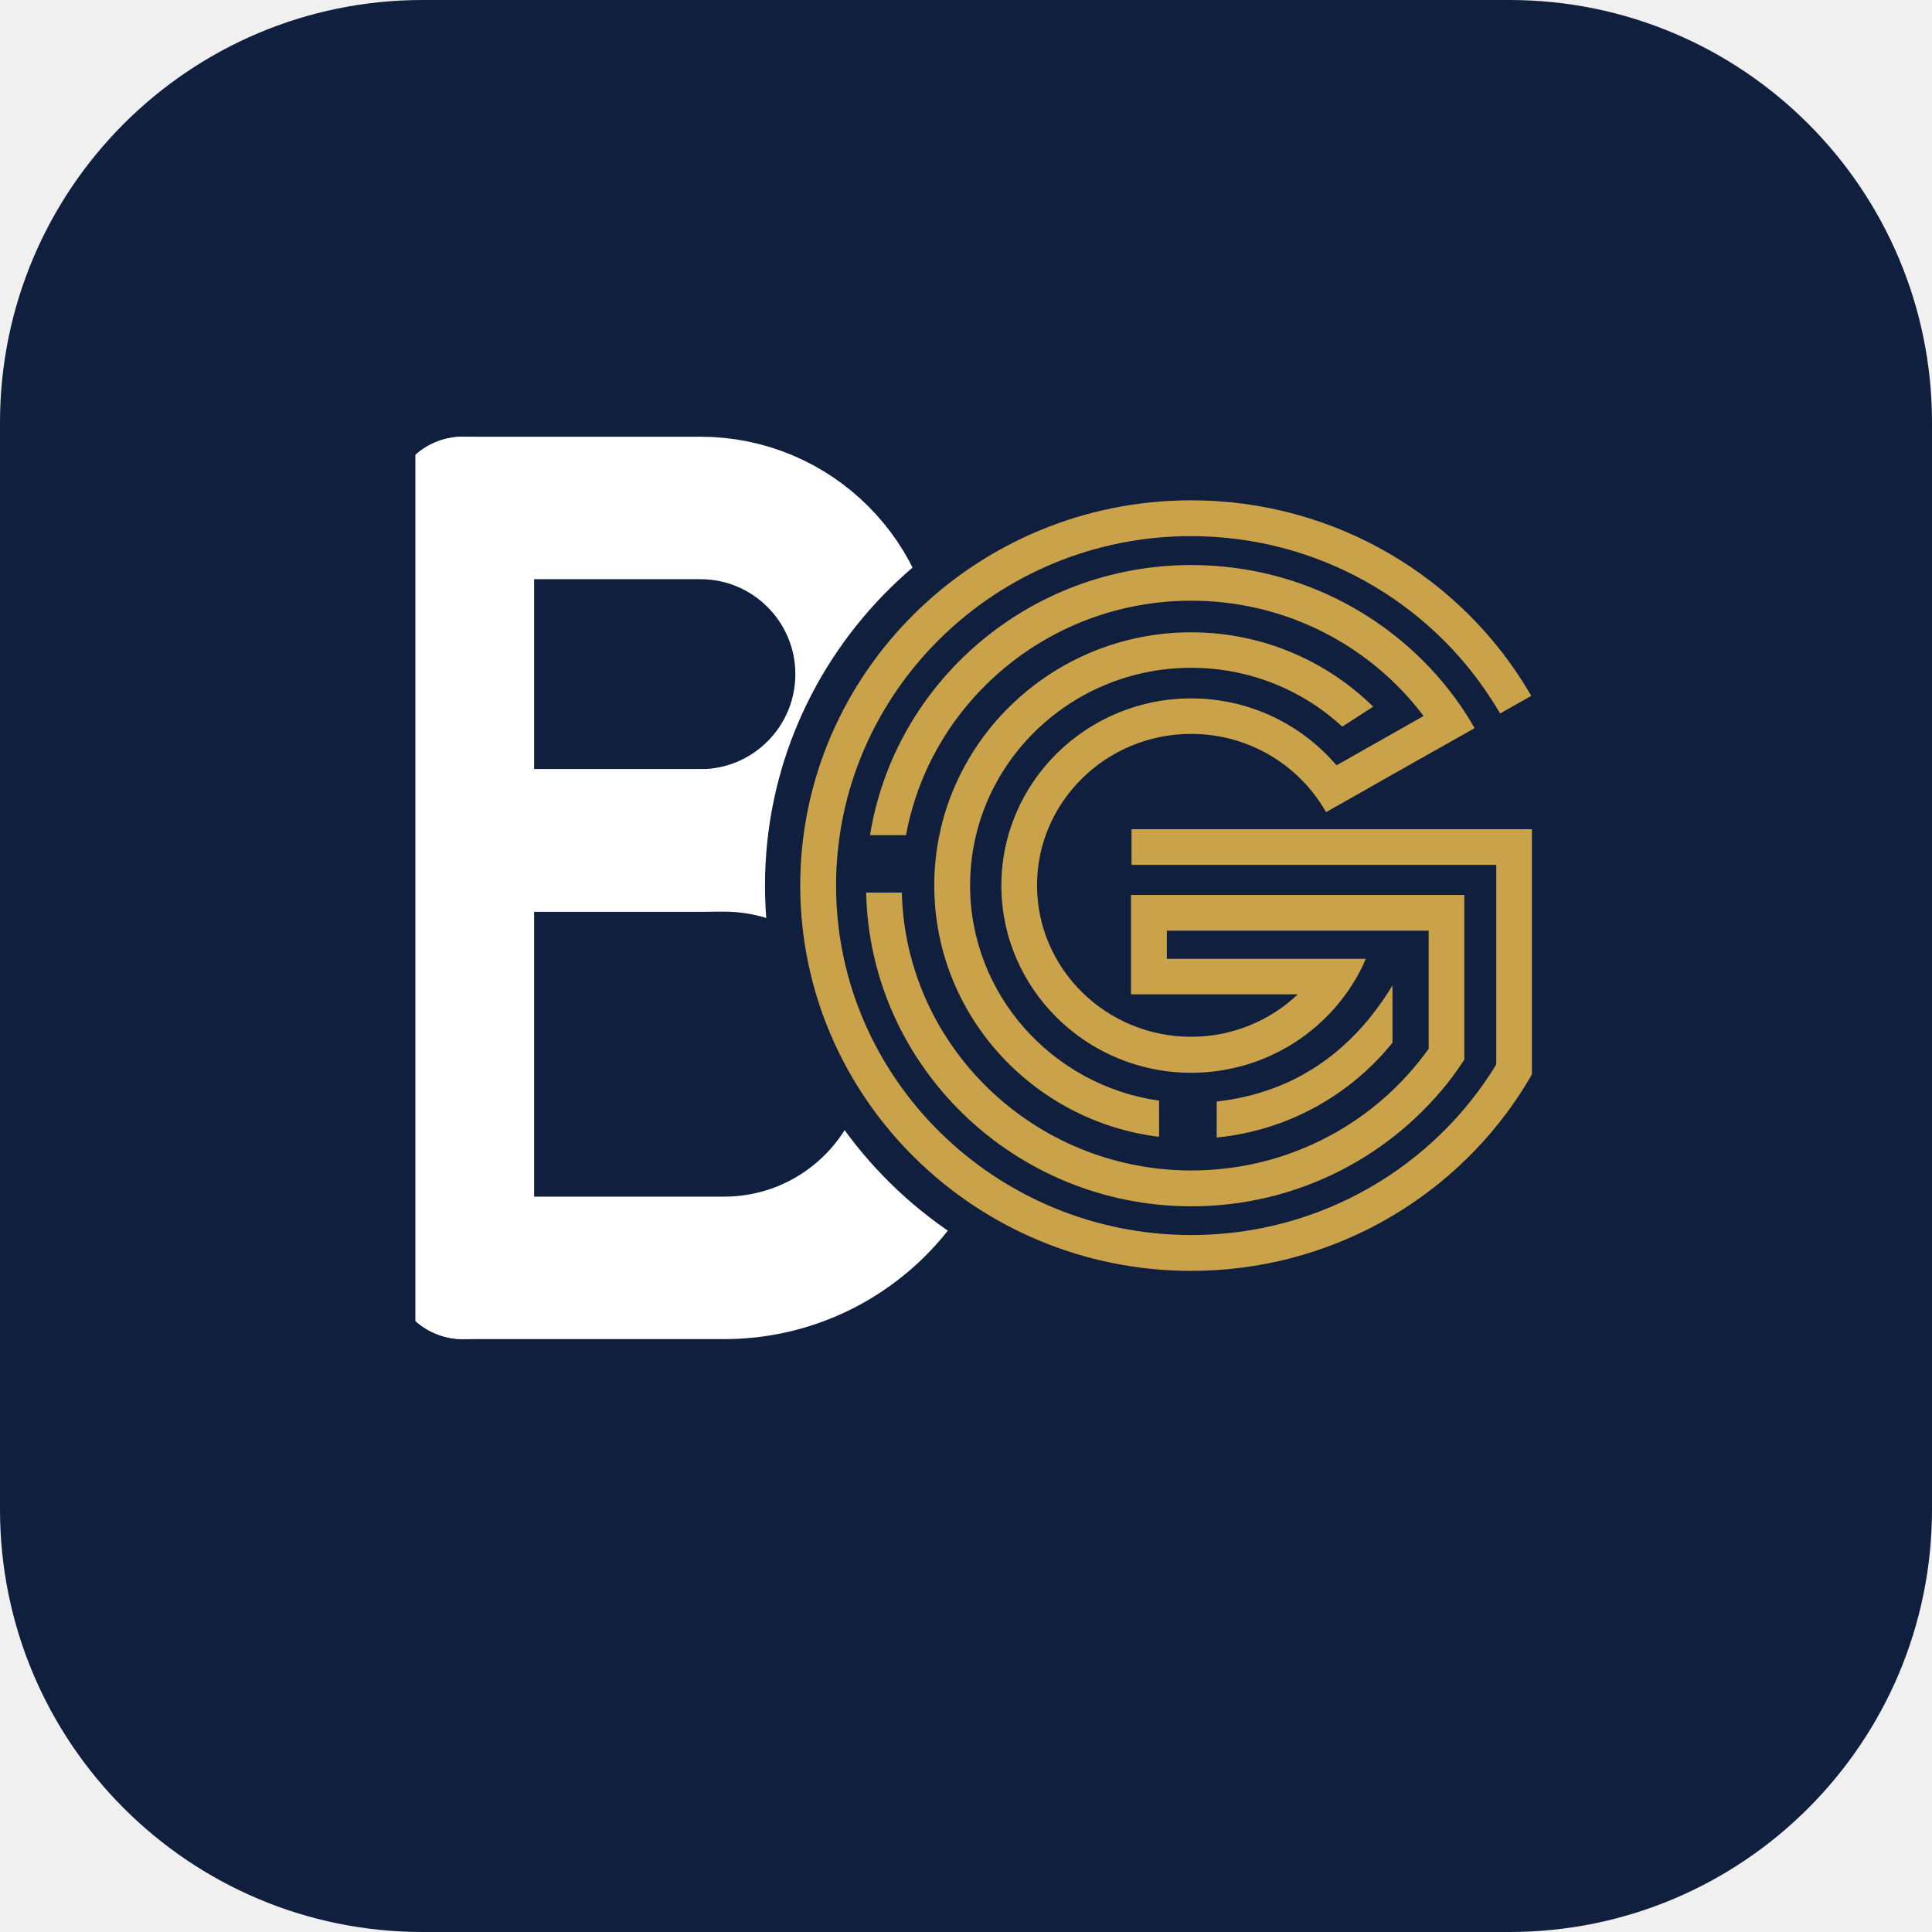
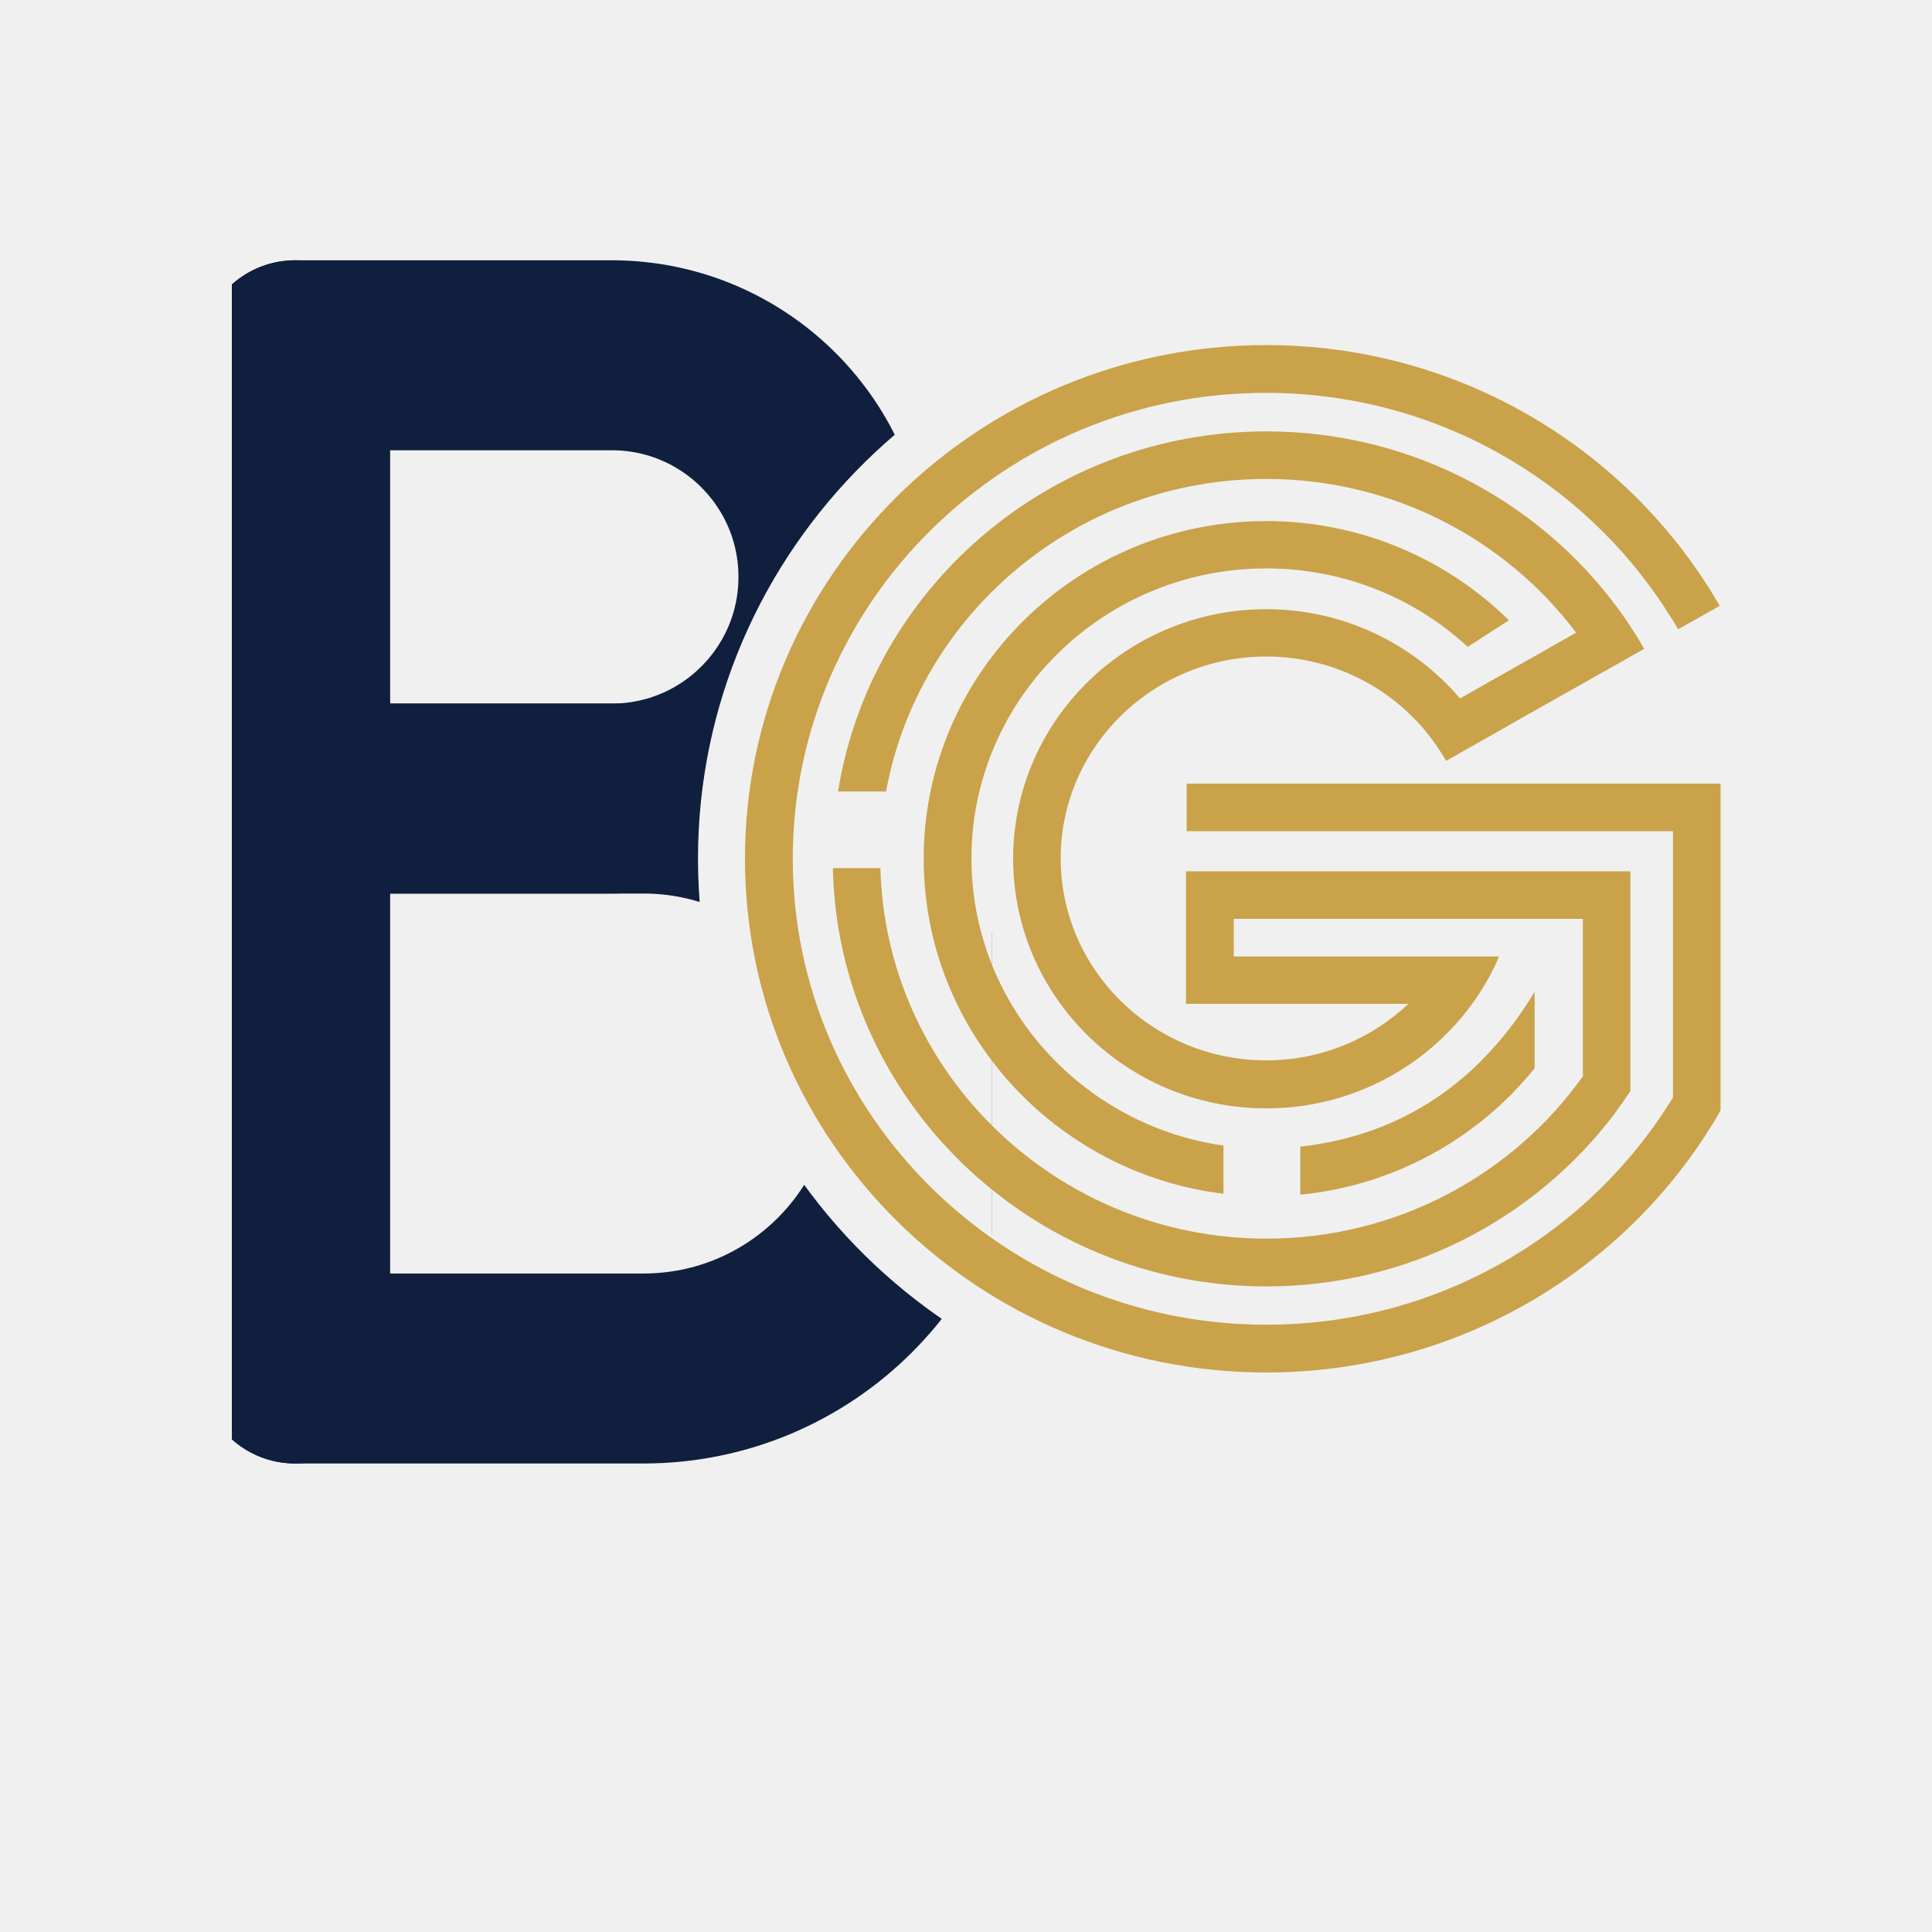
- <svg xmlns="http://www.w3.org/2000/svg" viewBox="0 0 384 384">
-   <rect width="384" height="384" rx="84" fill="#0f1f3d" />
-   <g transform="translate(20,52)">
-     <g transform="translate(40,40) scale(2.0)">
-       <mask id="m59">
-         <rect x="-10" y="-20" width="170" height="130" fill="white" />
-         <g transform="translate(44,-1) scale(0.16797)" fill="black" stroke="black" stroke-width="41.7" stroke-linejoin="round">
-           <path d="M279.3,383.8v21.3c42-4.1,79.1-25.2,104-56.1v-33.9C359.8,353.9,325.6,378.6,279.3,383.8z M264.2,106.2 c-83.8,0-152,67.2-152,149.8c0,76.3,58.1,139.5,133,148.7v-21.4c-63.2-9-111.8-62.8-111.8-127.4c0-71,58.7-128.7,130.8-128.7 c34.5,0,66,13.2,89.4,34.8l18.3-11.8C344.3,123.1,306.2,106.2,264.2,106.2z" />
-           <path d="M465.8,222.7v145c-2.2,4-4.7,7.9-7.2,11.8c-41.2,62.8-112.9,104.5-194.4,104.5 c-127.5,0-231.3-102.2-231.3-228c0-125.7,103.8-227.9,231.3-227.9c85.5,0,160.4,46,200.4,114.3c0.3,0.5,0.5,0.9,0.8,1.4 l-18.4,10.4c-1.6-2.7-3.2-5.3-4.9-7.9c-37.2-58.2-103.1-97-178-97C148.4,49.2,54.1,142,54.1,256c0,114,94.3,206.8,210.2,206.8 c76.5,0,143.6-40.5,180.4-100.9V243.8H228.9v-21.1H465.8z" />
-           <path d="M228.7,261.6h197.1v97.5c-2.3,3.5-4.7,6.9-7.2,10.3c-35.1,46.3-91.2,76.4-154.3,76.4 c-104.7,0-190.2-82.9-192.4-185.6h21.1c2.3,91,78.3,164.4,171.3,164.4c58.1,0,109.6-28.6,140.6-72.3l-0.2-0.3v-69.3H249.8v16.7 h117.7c-0.6,1.4-1.3,2.9-1.9,4.3c-18.1,37.3-56.7,63.1-101.4,63.1c-61.9,0-112.3-49.7-112.3-110.8c0-61.1,50.4-110.7,112.3-110.7 c34.5,0,65.3,15.4,86,39.6l16.2-9.2l18.6-10.5l16.7-9.5c-31.2-41.4-81.2-68.2-137.5-68.2c-84.1,0-154.3,60-168.7,138.7H74.2 c14.5-90.5,94.3-159.8,190.1-159.8c66.1,0,124.5,33,159.2,83.1c3,4.4,5.8,8.8,8.4,13.4l-18.4,10.4l-16.7,9.4l-18.4,10.4l-16,9.1 L344,212.6c-1.1-2-2.3-3.9-3.6-5.8c-16.3-24.4-44.4-40.5-76.2-40.5c-50.3,0-91.2,40.2-91.2,89.6c0,49.4,40.9,89.6,91.2,89.6 c24.5,0,46.7-9.6,63.1-25.1h-98.7V261.6z" />
-         </g>
-       </mask>
-       <g mask="url(#m59)">
-         <g transform="translate(16,80) scale(1.18) translate(-16,-80)" fill="none" stroke="#ffffff" stroke-width="12" stroke-linecap="round" stroke-linejoin="round">
-           <path d="M16 16 V80" />
-           <path d="M16 16 H36 a14 14 0 0 1 0 28 H16" />
-           <path d="M16 44 H38 a18 18 0 0 1 0 36 H16" />
-         </g>
-       </g>
-       <g transform="translate(44,-1) scale(0.16797)" fill="#c9a24a">
+ <svg xmlns="http://www.w3.org/2000/svg" viewBox="0 0 288 288">
+   <g transform="translate(12.0,44.0) scale(2.0)">
+     <mask id="m69">
+       <rect x="-10" y="-20" width="170" height="130" fill="white" />
+       <g transform="translate(44,-1) scale(0.16797)" fill="black" stroke="black" stroke-width="41.7" stroke-linejoin="round">
        <path d="M279.3,383.8v21.3c42-4.1,79.1-25.2,104-56.1v-33.9C359.8,353.9,325.6,378.6,279.3,383.8z M264.2,106.2 c-83.8,0-152,67.2-152,149.8c0,76.3,58.1,139.5,133,148.7v-21.4c-63.2-9-111.8-62.8-111.8-127.4c0-71,58.7-128.7,130.8-128.7 c34.5,0,66,13.2,89.4,34.8l18.3-11.8C344.3,123.1,306.2,106.2,264.2,106.2z" />
        <path d="M465.8,222.7v145c-2.2,4-4.7,7.9-7.2,11.8c-41.2,62.8-112.9,104.5-194.4,104.5 c-127.5,0-231.3-102.2-231.3-228c0-125.7,103.8-227.9,231.3-227.9c85.5,0,160.4,46,200.4,114.3c0.3,0.5,0.5,0.9,0.8,1.4 l-18.4,10.4c-1.6-2.7-3.2-5.3-4.9-7.9c-37.2-58.2-103.1-97-178-97C148.4,49.2,54.1,142,54.1,256c0,114,94.3,206.8,210.2,206.8 c76.5,0,143.6-40.5,180.4-100.9V243.8H228.9v-21.1H465.8z" />
        <path d="M228.7,261.6h197.1v97.5c-2.3,3.5-4.7,6.9-7.2,10.3c-35.1,46.3-91.2,76.4-154.3,76.4 c-104.7,0-190.2-82.9-192.4-185.6h21.1c2.3,91,78.3,164.4,171.3,164.4c58.1,0,109.6-28.6,140.6-72.3l-0.2-0.3v-69.3H249.8v16.7 h117.7c-0.6,1.4-1.3,2.9-1.9,4.3c-18.1,37.3-56.7,63.1-101.4,63.1c-61.9,0-112.3-49.7-112.3-110.8c0-61.1,50.4-110.7,112.3-110.7 c34.5,0,65.3,15.4,86,39.6l16.2-9.2l18.6-10.5l16.7-9.5c-31.2-41.4-81.2-68.2-137.5-68.2c-84.1,0-154.3,60-168.7,138.7H74.2 c14.5-90.5,94.3-159.8,190.1-159.8c66.1,0,124.5,33,159.2,83.1c3,4.4,5.8,8.8,8.4,13.4l-18.4,10.4l-16.7,9.4l-18.4,10.4l-16,9.1 L344,212.6c-1.1-2-2.3-3.9-3.6-5.8c-16.3-24.4-44.4-40.5-76.2-40.5c-50.3,0-91.2,40.2-91.2,89.6c0,49.4,40.9,89.6,91.2,89.6 c24.5,0,46.7-9.6,63.1-25.1h-98.7V261.6z" />
      </g>
+     </mask>
+     <g mask="url(#m69)">
+       <g transform="translate(16,80) scale(1.18) translate(-16,-80)" fill="none" stroke="#0f1f3d" stroke-width="12" stroke-linecap="round" stroke-linejoin="round">
+         <path d="M16 16 V80" />
+         <path d="M16 16 H36 a14 14 0 0 1 0 28 H16" />
+         <path d="M16 44 H38 a18 18 0 0 1 0 36 H16" />
+       </g>
+     </g>
+     <g transform="translate(44,-1) scale(0.16797)" fill="#c9a24a">
+       <path d="M279.3,383.8v21.3c42-4.1,79.1-25.2,104-56.1v-33.9C359.8,353.9,325.6,378.6,279.3,383.8z M264.2,106.2 c-83.8,0-152,67.2-152,149.8c0,76.3,58.1,139.5,133,148.7v-21.4c-63.2-9-111.8-62.8-111.8-127.4c0-71,58.7-128.7,130.8-128.7 c34.5,0,66,13.2,89.4,34.8l18.3-11.8C344.3,123.1,306.2,106.2,264.2,106.2z" />
+       <path d="M465.8,222.7v145c-2.2,4-4.7,7.9-7.2,11.8c-41.2,62.8-112.9,104.5-194.4,104.5 c-127.5,0-231.3-102.2-231.3-228c0-125.7,103.8-227.9,231.3-227.9c85.5,0,160.4,46,200.4,114.3c0.3,0.5,0.5,0.9,0.8,1.4 l-18.4,10.4c-1.6-2.7-3.2-5.3-4.9-7.9c-37.2-58.2-103.1-97-178-97C148.4,49.2,54.1,142,54.1,256c0,114,94.3,206.8,210.2,206.8 c76.5,0,143.6-40.5,180.4-100.9V243.8H228.9v-21.1H465.8z" />
+       <path d="M228.7,261.6h197.1v97.5c-2.3,3.5-4.7,6.9-7.2,10.3c-35.1,46.3-91.2,76.4-154.3,76.4 c-104.7,0-190.2-82.9-192.4-185.6h21.1c2.3,91,78.3,164.4,171.3,164.4c58.1,0,109.6-28.6,140.6-72.3l-0.2-0.3v-69.3H249.8v16.7 h117.7c-0.6,1.4-1.3,2.9-1.9,4.3c-18.1,37.3-56.7,63.1-101.4,63.1c-61.9,0-112.3-49.7-112.3-110.8c0-61.1,50.4-110.7,112.3-110.7 c34.5,0,65.3,15.4,86,39.6l16.2-9.2l18.6-10.5l16.7-9.5c-31.2-41.4-81.2-68.2-137.5-68.2c-84.1,0-154.3,60-168.7,138.7H74.2 c14.5-90.5,94.3-159.8,190.1-159.8c66.1,0,124.5,33,159.2,83.1c3,4.4,5.8,8.8,8.4,13.4l-18.4,10.4l-16.7,9.4l-18.4,10.4l-16,9.1 L344,212.6c-1.1-2-2.3-3.9-3.6-5.8c-16.3-24.4-44.4-40.5-76.2-40.5c-50.3,0-91.2,40.2-91.2,89.6c0,49.4,40.9,89.6,91.2,89.6 c24.5,0,46.7-9.6,63.1-25.1h-98.7V261.6z" />
    </g>
  </g>
</svg>
